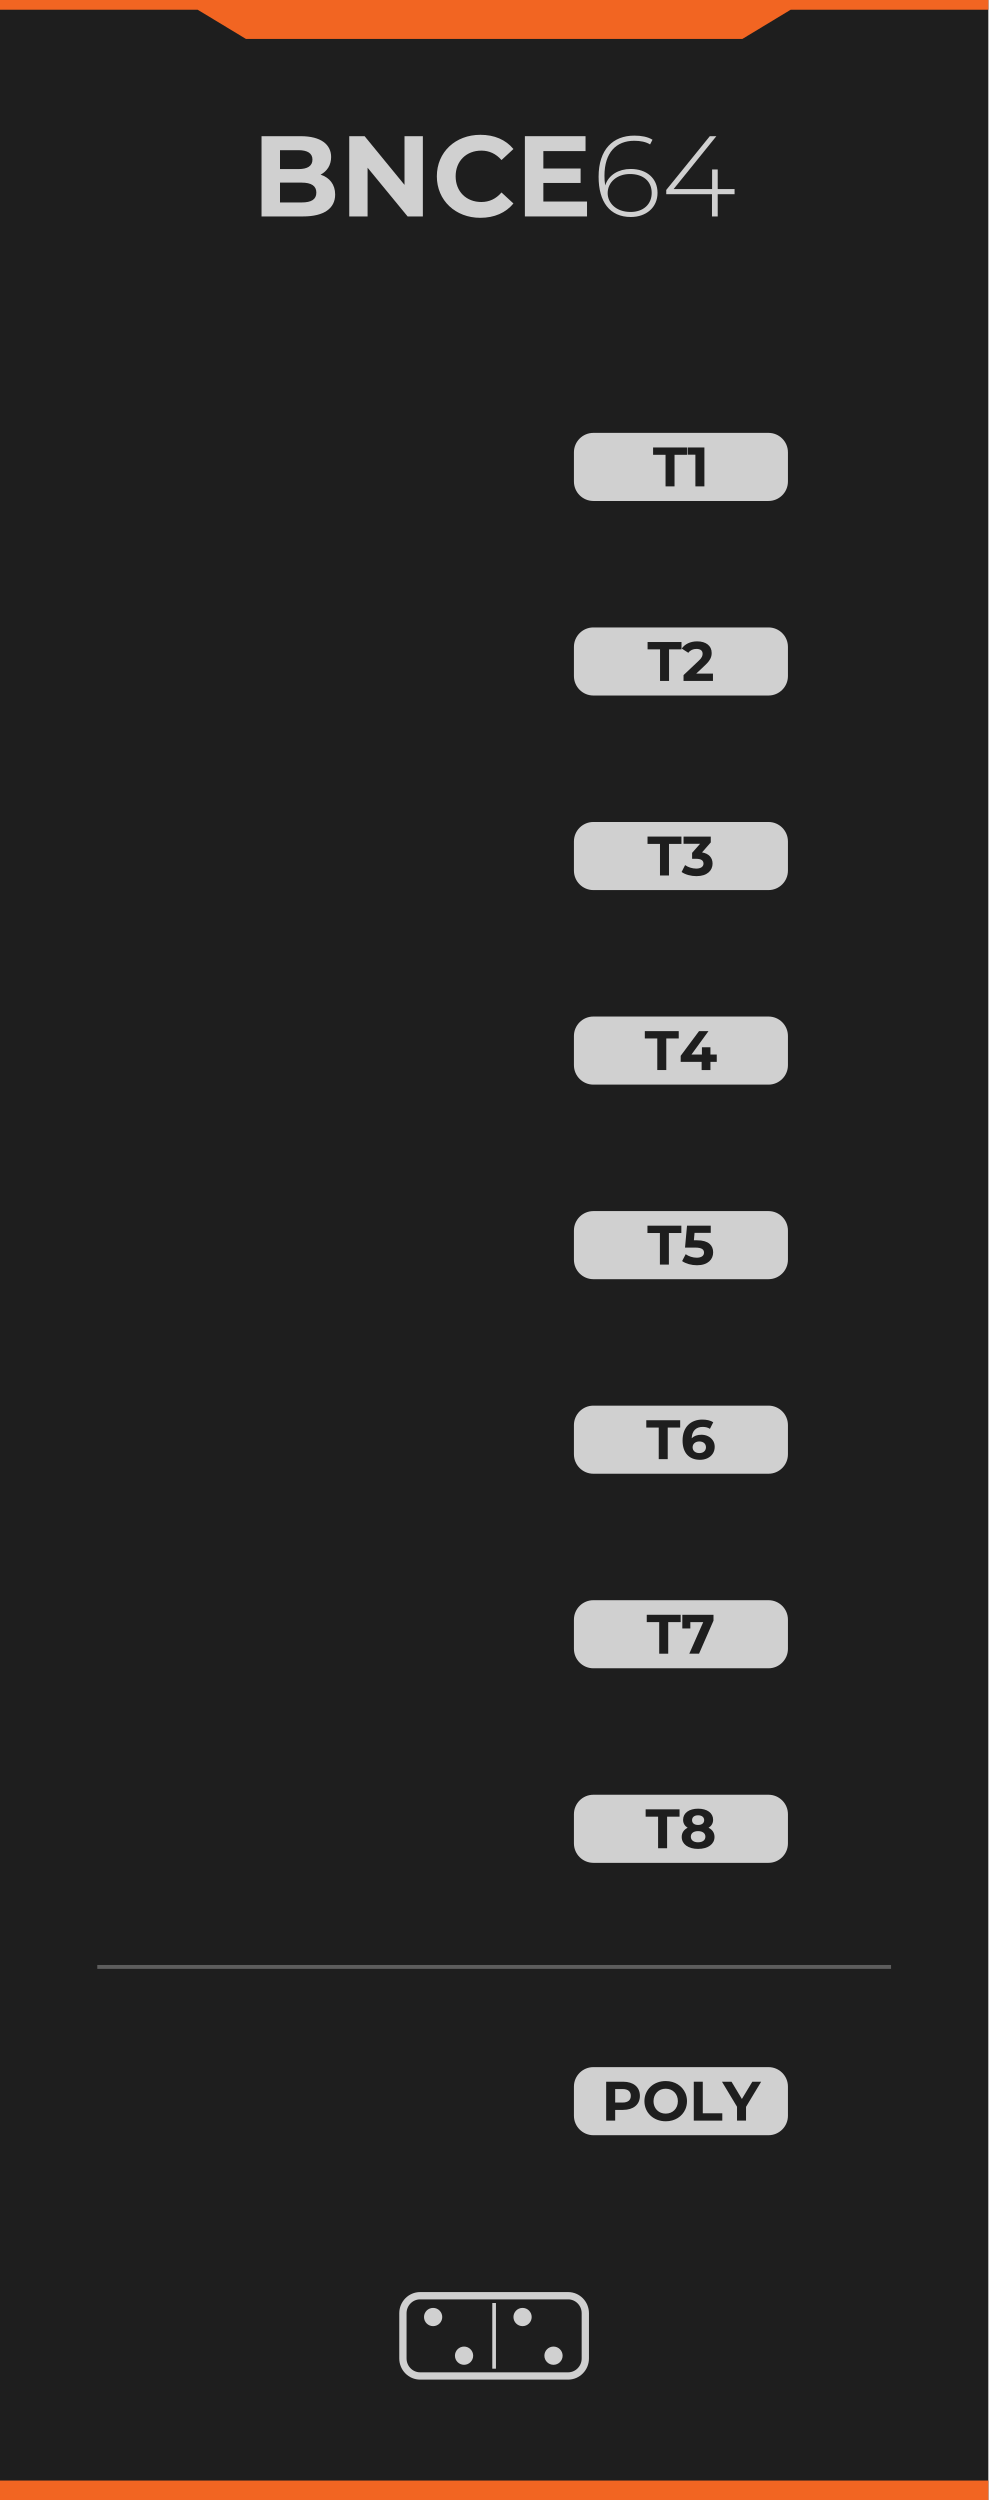
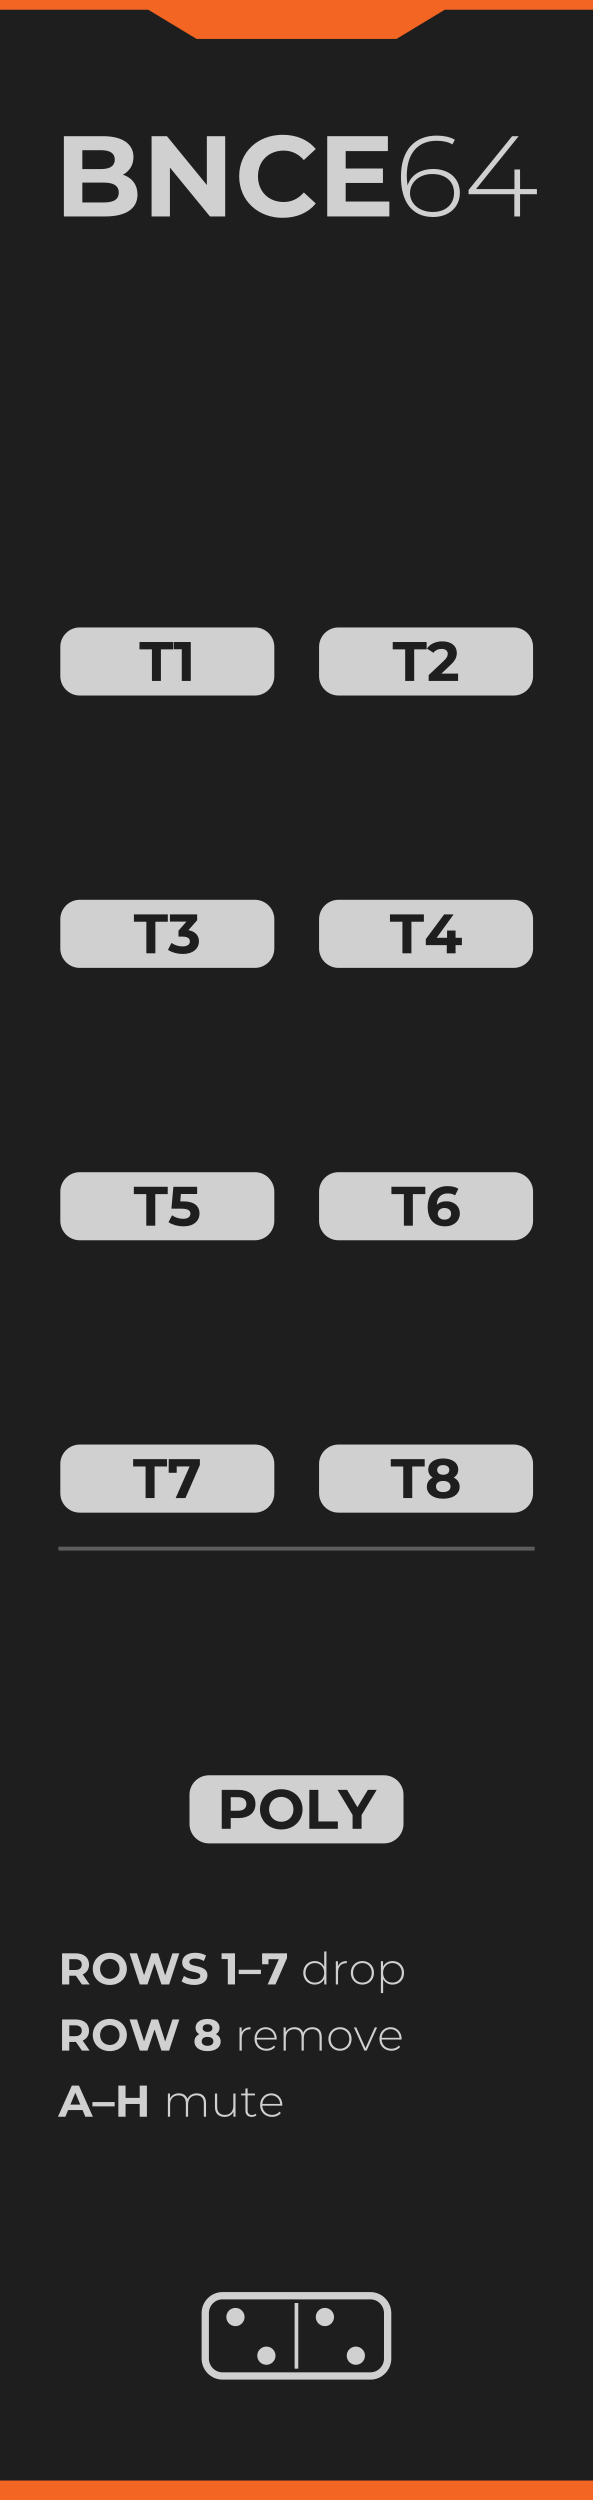
- <svg xmlns="http://www.w3.org/2000/svg" width="50.8mm" height="128.5mm" viewBox="0 0 50.8 128.5">
-   <rect width="50.8" height="128.5" fill="#1e1e1e" />
-   <polygon points="     0,0 50.8,0 50.8,0.5     40.64,0.5 38.16,2.0 12.64,2.0 10.16,0.5     0,0.5   " fill="#f26522" />
-   <rect x="0" y="127.5" width="50.8" height="1.0" fill="#f26522" />
+ <svg xmlns="http://www.w3.org/2000/svg" width="30.48mm" height="128.5mm" viewBox="0 0 30.48 128.5">
+   <rect width="30.48" height="128.5" fill="#1e1e1e" />
+   <polygon points="0,0 30.48,0 30.48,0.5 22.86,0.5 20.38,2.0 10.10,2.0 7.62,0.5 0,0.5" fill="#f26522" />
+   <rect x="0" y="127.5" width="30.48" height="1.0" fill="#f26522" />
  <g id="title">
-     <path fill="#d0d0d0" fill-rule="evenodd" d="M13.443 11.125H15.577C16.661 11.125 17.227 10.707 17.227 9.999C17.227 9.476 16.936 9.128 16.479 8.977C16.814 8.801 17.02 8.484 17.02 8.072C17.02 7.428 16.496 7.0 15.459 7.0H13.443ZM15.341 7.719C15.804 7.719 16.06 7.88 16.06 8.202C16.06 8.532 15.804 8.691 15.341 8.691H14.392V7.719ZM14.392 10.406V9.387H15.506C16.001 9.387 16.26 9.554 16.26 9.899C16.26 10.253 16.001 10.406 15.506 10.406Z" />
-     <path fill="#d0d0d0" fill-rule="evenodd" d="M17.951 11.125H18.894V8.621L20.951 11.125H21.735V7.0H20.792V9.503L18.741 7.0H17.951Z" />
-     <path fill="#d0d0d0" fill-rule="evenodd" d="M24.687 11.196C25.41 11.196 25.997 10.938 26.39 10.459L25.777 9.893C25.494 10.223 25.149 10.383 24.74 10.383C23.97 10.383 23.42 9.848 23.42 9.062C23.42 8.277 23.97 7.742 24.74 7.742C25.149 7.742 25.494 7.904 25.777 8.226L26.39 7.66C25.997 7.181 25.408 6.929 24.693 6.929C23.404 6.929 22.454 7.821 22.454 9.062C22.454 10.304 23.414 11.196 24.687 11.196Z" />
-     <path fill="#d0d0d0" fill-rule="evenodd" d="M26.979 11.125H30.173V10.359H27.928V9.404H29.843V8.662H27.928V7.766H30.097V7.0H26.979Z" />
-     <path fill="#d0d0d0" fill-rule="evenodd" d="M32.424 11.154C33.214 11.154 33.797 10.665 33.797 9.911C33.797 9.169 33.243 8.685 32.418 8.685C31.795 8.685 31.276 8.992 31.106 9.534C31.076 9.346 31.069 9.163 31.069 9.039C31.069 7.837 31.674 7.236 32.601 7.236C32.915 7.236 33.202 7.291 33.414 7.424L33.538 7.183C33.287 7.026 32.955 6.971 32.601 6.971C31.505 6.971 30.768 7.684 30.768 9.086C30.768 10.371 31.34 11.154 32.424 11.154ZM32.413 10.895C31.646 10.895 31.234 10.412 31.234 9.929C31.234 9.375 31.705 8.945 32.377 8.945C33.076 8.945 33.497 9.328 33.497 9.917C33.497 10.506 33.061 10.895 32.413 10.895Z" />
-     <path fill="#d0d0d0" fill-rule="evenodd" d="M34.245 9.982H36.596V11.125H36.891V9.982H37.757V9.717H36.891V8.709H36.602V9.717H34.625L36.82 7.0H36.484L34.245 9.764Z" />
+     <path fill="#d0d0d0" fill-rule="evenodd" d="M3.283 11.125H5.417C6.501 11.125 7.067 10.707 7.067 9.999C7.067 9.481 6.774 9.129 6.318 8.98C6.656 8.799 6.86 8.489 6.86 8.072C6.86 7.428 6.336 7.0 5.299 7.0H3.283ZM4.232 8.691V7.719H5.181C5.66 7.719 5.9 7.88 5.9 8.202C5.9 8.528 5.66 8.691 5.181 8.691ZM4.232 10.406V9.387H5.346C5.853 9.387 6.106 9.557 6.106 9.899C6.106 10.253 5.841 10.406 5.346 10.406Z" />
+     <path fill="#d0d0d0" fill-rule="evenodd" d="M7.791 11.125H8.734V8.615L10.791 11.125H11.575V7.0H10.632V9.51L8.581 7.0H7.791Z" />
+     <path fill="#d0d0d0" fill-rule="evenodd" d="M14.527 11.196C15.25 11.196 15.845 10.938 16.23 10.459L15.617 9.893C15.334 10.219 14.989 10.383 14.58 10.383C13.802 10.383 13.26 9.84 13.26 9.062C13.26 8.285 13.802 7.742 14.58 7.742C14.989 7.742 15.334 7.904 15.617 8.226L16.23 7.66C15.845 7.189 15.248 6.929 14.533 6.929C13.244 6.929 12.294 7.821 12.294 9.062C12.294 10.304 13.254 11.196 14.527 11.196Z" />
+     <path fill="#d0d0d0" fill-rule="evenodd" d="M16.819 11.125H20.013V10.359H17.768V9.404H19.683V8.662H17.768V7.766H19.937V7.0H16.819Z" />
+     <path fill="#d0d0d0" fill-rule="evenodd" d="M22.264 11.154C23.054 11.154 23.637 10.665 23.637 9.911C23.637 9.169 23.083 8.685 22.258 8.685C21.63 8.685 21.115 8.992 20.95 9.534C20.919 9.345 20.909 9.165 20.909 9.039C20.909 7.837 21.514 7.236 22.441 7.236C22.755 7.236 23.042 7.291 23.254 7.424L23.378 7.183C23.127 7.033 22.795 6.971 22.441 6.971C21.345 6.971 20.608 7.684 20.608 9.086C20.608 10.375 21.18 11.154 22.264 11.154ZM22.252 10.895C21.486 10.895 21.074 10.412 21.074 9.929C21.074 9.375 21.545 8.945 22.217 8.945C22.909 8.945 23.337 9.328 23.337 9.917C23.337 10.514 22.897 10.895 22.252 10.895Z" />
+     <path fill="#d0d0d0" fill-rule="evenodd" d="M24.085 9.982H26.436V11.125H26.731V9.982H27.597V9.717H26.731V8.709H26.442V9.717H24.468L26.66 7.0H26.324L24.085 9.764Z" />
  </g>
-   <rect x="29.5" y="22.25" width="11" height="3.5" rx="1.0" fill="#d0d0d0" />
-   <g transform="translate(29.5, 0)">
-     <path fill="#1e1e1e" fill-rule="evenodd" d="M4.709 25.0H5.171V23.377H5.811V23.0H4.069V23.377H4.709Z" />
-     <path fill="#1e1e1e" fill-rule="evenodd" d="M6.243 25.0H6.706V23.0H5.843V23.371H6.243Z" />
-   </g>
-   <rect x="29.5" y="32.25" width="11" height="3.5" rx="1.0" fill="#d0d0d0" />
-   <g transform="translate(29.5, 0)">
-     <path fill="#1e1e1e" fill-rule="evenodd" d="M4.426 35.0H4.889V33.377H5.529V33.0H3.786V33.377H4.426Z" />
-     <path fill="#1e1e1e" fill-rule="evenodd" d="M5.634 35.0H7.146V34.623H6.285L6.746 34.189C7.026 33.926 7.08 33.751 7.08 33.557C7.08 33.191 6.783 32.966 6.337 32.966C5.979 32.966 5.695 33.109 5.543 33.337L5.88 33.554C5.979 33.417 6.127 33.354 6.294 33.354C6.504 33.354 6.614 33.443 6.614 33.603C6.614 33.694 6.589 33.806 6.406 33.971L5.634 34.7Z" />
-   </g>
-   <rect x="29.5" y="42.25" width="11" height="3.5" rx="1.0" fill="#d0d0d0" />
-   <g transform="translate(29.5, 0)">
-     <path fill="#1e1e1e" fill-rule="evenodd" d="M4.423 45.0H4.886V43.377H5.526V43.0H3.783V43.377H4.423Z" />
-     <path fill="#1e1e1e" fill-rule="evenodd" d="M6.297 45.034C6.869 45.034 7.126 44.726 7.126 44.389C7.126 44.094 6.942 43.872 6.584 43.813L7.034 43.3V43.0H5.634V43.371H6.485L6.074 43.837V44.143H6.286C6.549 44.143 6.66 44.236 6.66 44.389C6.66 44.549 6.518 44.646 6.286 44.646C6.08 44.646 5.867 44.576 5.714 44.466L5.534 44.82C5.725 44.957 6.019 45.034 6.297 45.034Z" />
-   </g>
-   <rect x="29.5" y="52.25" width="11" height="3.5" rx="1.0" fill="#d0d0d0" />
-   <g transform="translate(29.5, 0)">
-     <path fill="#1e1e1e" fill-rule="evenodd" d="M4.284 55.0H4.747V53.377H5.387V53.0H3.644V53.377H4.284Z" />
-     <path fill="#1e1e1e" fill-rule="evenodd" d="M5.487 54.58H6.564V55.0H7.016V54.58H7.341V54.203H7.016V53.829H6.579V54.203H6.041L6.916 53.0H6.43L5.487 54.269Z" />
-   </g>
-   <rect x="29.5" y="62.25" width="11" height="3.5" rx="1.0" fill="#d0d0d0" />
-   <g transform="translate(29.5, 0)">
-     <path fill="#1e1e1e" fill-rule="evenodd" d="M4.419 65.0H4.881V63.377H5.521V63.0H3.779V63.377H4.419Z" />
-     <path fill="#1e1e1e" fill-rule="evenodd" d="M6.324 65.034C6.896 65.034 7.156 64.726 7.156 64.371C7.156 64.017 6.924 63.751 6.33 63.751H6.166L6.2 63.371H7.033V63.0H5.813L5.71 64.126H6.221C6.587 64.126 6.687 64.231 6.687 64.386C6.687 64.55 6.545 64.646 6.313 64.646C6.107 64.646 5.897 64.576 5.744 64.466L5.561 64.82C5.756 64.957 6.046 65.034 6.324 65.034Z" />
-   </g>
-   <rect x="29.5" y="72.25" width="11" height="3.5" rx="1.0" fill="#d0d0d0" />
-   <g transform="translate(29.5, 0)">
-     <path fill="#1e1e1e" fill-rule="evenodd" d="M4.359 75.0H4.821V73.377H5.461V73.0H3.719V73.377H4.359Z" />
-     <path fill="#1e1e1e" fill-rule="evenodd" d="M6.479 75.034C6.621 75.034 6.75 75.007 6.863 74.953C7.09 74.844 7.236 74.639 7.236 74.369C7.236 74.243 7.205 74.133 7.143 74.04C7.019 73.853 6.806 73.746 6.547 73.746C6.34 73.746 6.172 73.807 6.054 73.926L6.054 73.908C6.074 73.535 6.286 73.343 6.616 73.343C6.753 73.343 6.88 73.367 6.99 73.443L7.161 73.103C7.02 73.011 6.818 72.966 6.604 72.966C6.004 72.966 5.584 73.351 5.584 74.043C5.584 74.689 5.93 75.034 6.479 75.034ZM6.453 74.689C6.23 74.689 6.101 74.563 6.101 74.391C6.101 74.214 6.241 74.091 6.447 74.091C6.653 74.091 6.787 74.209 6.787 74.391C6.787 74.569 6.647 74.689 6.453 74.689Z" />
-   </g>
-   <rect x="29.5" y="82.25" width="11" height="3.5" rx="1.0" fill="#d0d0d0" />
-   <g transform="translate(29.5, 0)">
-     <path fill="#1e1e1e" fill-rule="evenodd" d="M4.383 85.0H4.846V83.377H5.486V83.0H3.743V83.377H4.383Z" />
-     <path fill="#1e1e1e" fill-rule="evenodd" d="M5.929 85.0H6.431L7.174 83.3V83.0H5.571V83.703H5.983V83.377H6.646Z" />
-   </g>
-   <rect x="29.5" y="92.25" width="11" height="3.5" rx="1.0" fill="#d0d0d0" />
-   <g transform="translate(29.5, 0)">
-     <path fill="#1e1e1e" fill-rule="evenodd" d="M4.326 95.0H4.789V93.377H5.429V93.0H3.686V93.377H4.326Z" />
-     <path fill="#1e1e1e" fill-rule="evenodd" d="M6.38 95.034C6.889 95.034 7.226 94.791 7.226 94.42C7.226 94.205 7.114 94.044 6.92 93.947C7.069 93.855 7.154 93.715 7.154 93.537C7.154 93.183 6.843 92.966 6.38 92.966C5.929 92.966 5.611 93.183 5.611 93.537C5.611 93.715 5.696 93.855 5.845 93.947C5.652 94.044 5.54 94.204 5.54 94.42C5.54 94.791 5.877 95.034 6.38 95.034ZM6.38 93.803C6.19 93.803 6.071 93.71 6.071 93.557C6.071 93.397 6.197 93.306 6.38 93.306C6.567 93.306 6.694 93.397 6.694 93.557C6.694 93.71 6.574 93.803 6.38 93.803ZM6.38 94.694C6.151 94.694 6.009 94.585 6.009 94.406C6.009 94.227 6.151 94.12 6.38 94.12C6.612 94.12 6.757 94.227 6.757 94.406C6.757 94.585 6.612 94.694 6.38 94.694Z" />
-   </g>
-   <rect x="5.0" y="101.0" width="40.8" height="0.2" fill="#d0d0d0" opacity="0.35" />
-   <rect x="29.5" y="106.25" width="11" height="3.5" rx="1.0" fill="#d0d0d0" />
-   <g transform="translate(29.5, 0)">
-     <path fill="#1e1e1e" fill-rule="evenodd" d="M1.657 109.0H2.12V108.449H2.523C3.06 108.449 3.391 108.171 3.391 107.726C3.391 107.274 3.06 107.0 2.523 107.0H1.657ZM2.497 107.377C2.783 107.377 2.923 107.505 2.923 107.726C2.923 107.943 2.783 108.071 2.497 108.071H2.12V107.377Z" />
-     <path fill="#1e1e1e" fill-rule="evenodd" d="M4.72 109.034C5.189 109.034 5.563 108.793 5.729 108.413C5.84 108.158 5.838 107.835 5.729 107.587C5.563 107.213 5.191 106.966 4.717 106.966C4.092 106.966 3.623 107.406 3.623 108.0C3.623 108.594 4.088 109.034 4.72 109.034ZM4.717 108.64C4.628 108.64 4.545 108.625 4.469 108.594C4.24 108.503 4.091 108.28 4.091 108.0C4.091 107.619 4.359 107.36 4.717 107.36C5.075 107.36 5.343 107.619 5.343 108.0C5.343 108.381 5.075 108.64 4.717 108.64Z" />
-     <path fill="#1e1e1e" fill-rule="evenodd" d="M6.16 109.0H7.626V108.623H6.623V107.0H6.16Z" />
-     <path fill="#1e1e1e" fill-rule="evenodd" d="M8.383 109.0H8.846V108.292L9.623 107.0H9.169L8.633 107.888L8.1 107.0H7.609L8.383 108.287Z" />
-   </g>
-   <g transform="translate(20.71,118.0) scale(0.75)">
+   <rect x="3.10" y="32.25" width="11" height="3.5" rx="1" fill="#d0d0d0" />
+   <path fill="#1e1e1e" fill-rule="evenodd" d="M7.809 35.0H8.271V33.377H8.911V33.0H7.169V33.377H7.809Z" />
+   <path fill="#1e1e1e" fill-rule="evenodd" d="M9.343 35.0H9.806V33.0H8.943V33.371H9.343Z" />
+   <rect x="16.40" y="32.25" width="11" height="3.5" rx="1" fill="#d0d0d0" />
+   <path fill="#1e1e1e" fill-rule="evenodd" d="M20.826 35.0H21.289V33.377H21.929V33.0H20.186V33.377H20.826Z" />
+   <path fill="#1e1e1e" fill-rule="evenodd" d="M22.034 35.0H23.546V34.623H22.686L23.146 34.189C23.426 33.931 23.48 33.751 23.48 33.557C23.48 33.191 23.183 32.966 22.737 32.966C22.375 32.966 22.099 33.109 21.943 33.337L22.28 33.554C22.375 33.417 22.523 33.354 22.694 33.354C22.904 33.354 23.014 33.447 23.014 33.603C23.014 33.698 22.985 33.804 22.806 33.971L22.034 34.7Z" />
+   <rect x="3.10" y="46.25" width="11" height="3.5" rx="1" fill="#d0d0d0" />
+   <path fill="#1e1e1e" fill-rule="evenodd" d="M7.523 49.0H7.986V47.377H8.626V47.0H6.883V47.377H7.523Z" />
+   <path fill="#1e1e1e" fill-rule="evenodd" d="M9.397 49.034C9.963 49.034 10.226 48.726 10.226 48.389C10.226 48.091 10.041 47.872 9.683 47.811L10.134 47.3V47.0H8.734V47.371H9.583L9.174 47.837V48.143H9.386C9.649 48.143 9.76 48.24 9.76 48.389C9.76 48.552 9.618 48.646 9.386 48.646C9.176 48.646 8.967 48.58 8.814 48.466L8.634 48.82C8.829 48.957 9.115 49.034 9.397 49.034Z" />
+   <rect x="16.40" y="46.25" width="11" height="3.5" rx="1" fill="#d0d0d0" />
+   <path fill="#1e1e1e" fill-rule="evenodd" d="M20.684 49.0H21.147V47.377H21.787V47.0H20.044V47.377H20.684Z" />
+   <path fill="#1e1e1e" fill-rule="evenodd" d="M21.887 48.58H22.964V49.0H23.416V48.58H23.741V48.203H23.416V47.829H22.979V48.203H22.444L23.316 47.0H22.83L21.887 48.269Z" />
+   <rect x="3.10" y="60.25" width="11" height="3.5" rx="1" fill="#d0d0d0" />
+   <path fill="#1e1e1e" fill-rule="evenodd" d="M7.519 63.0H7.981V61.377H8.621V61.0H6.879V61.377H7.519Z" />
+   <path fill="#1e1e1e" fill-rule="evenodd" d="M9.424 63.034C9.996 63.034 10.256 62.726 10.256 62.371C10.256 62.017 10.019 61.751 9.43 61.751H9.267L9.299 61.371H10.133V61.0H8.913L8.81 62.126H9.321C9.681 62.126 9.787 62.231 9.787 62.386C9.787 62.55 9.645 62.646 9.413 62.646C9.207 62.646 8.997 62.58 8.844 62.466L8.661 62.82C8.856 62.957 9.146 63.034 9.424 63.034Z" />
+   <rect x="16.40" y="60.25" width="11" height="3.5" rx="1" fill="#d0d0d0" />
+   <path fill="#1e1e1e" fill-rule="evenodd" d="M20.759 63.0H21.221V61.377H21.861V61.0H20.119V61.377H20.759Z" />
+   <path fill="#1e1e1e" fill-rule="evenodd" d="M22.879 63.034C23.301 63.034 23.636 62.78 23.636 62.369C23.636 61.991 23.336 61.746 22.947 61.746C22.736 61.746 22.571 61.806 22.453 61.926C22.464 61.541 22.68 61.343 23.016 61.343C23.149 61.343 23.28 61.367 23.39 61.443L23.561 61.103C23.42 61.011 23.218 60.966 23.004 60.966C22.404 60.966 21.984 61.351 21.984 62.043C21.984 62.69 22.326 63.034 22.879 63.034ZM22.853 62.689C22.632 62.689 22.501 62.563 22.501 62.391C22.501 62.216 22.641 62.091 22.847 62.091C23.053 62.091 23.187 62.209 23.187 62.391C23.187 62.574 23.047 62.689 22.853 62.689Z" />
+   <rect x="3.10" y="74.25" width="11" height="3.5" rx="1" fill="#d0d0d0" />
+   <path fill="#1e1e1e" fill-rule="evenodd" d="M7.483 77.0H7.946V75.377H8.586V75.0H6.843V75.377H7.483Z" />
+   <path fill="#1e1e1e" fill-rule="evenodd" d="M9.029 77.0H9.531L10.274 75.3V75.0H8.671V75.703H9.083V75.377H9.746Z" />
+   <rect x="16.40" y="74.25" width="11" height="3.5" rx="1" fill="#d0d0d0" />
+   <path fill="#1e1e1e" fill-rule="evenodd" d="M20.726 77.0H21.189V75.377H21.829V75.0H20.086V75.377H20.726Z" />
+   <path fill="#1e1e1e" fill-rule="evenodd" d="M22.78 77.034C23.289 77.034 23.626 76.797 23.626 76.42C23.626 76.207 23.514 76.044 23.32 75.949C23.469 75.857 23.554 75.716 23.554 75.537C23.554 75.183 23.243 74.966 22.78 74.966C22.323 74.966 22.011 75.183 22.011 75.537C22.011 75.716 22.094 75.853 22.243 75.949C22.052 76.044 21.94 76.207 21.94 76.42C21.94 76.797 22.277 77.034 22.78 77.034ZM22.78 75.803C22.593 75.803 22.471 75.71 22.471 75.557C22.471 75.397 22.593 75.306 22.78 75.306C22.967 75.306 23.094 75.397 23.094 75.557C23.094 75.71 22.974 75.803 22.78 75.803ZM22.78 76.694C22.551 76.694 22.409 76.585 22.409 76.406C22.409 76.227 22.551 76.12 22.78 76.12C23.012 76.12 23.157 76.227 23.157 76.406C23.157 76.585 23.012 76.694 22.78 76.694Z" />
+   <rect x="9.74" y="91.25" width="11" height="3.5" rx="1" fill="#d0d0d0" />
+   <path fill="#1e1e1e" fill-rule="evenodd" d="M11.397 94.0H11.86V93.449H12.263C12.794 93.449 13.131 93.171 13.131 92.726C13.131 92.274 12.794 92.0 12.263 92.0H11.397ZM11.86 93.071V92.377H12.237C12.519 92.377 12.663 92.505 12.663 92.726C12.663 92.943 12.519 93.071 12.237 93.071Z" />
+   <path fill="#1e1e1e" fill-rule="evenodd" d="M14.457 94.034C15.09 94.034 15.551 93.594 15.551 93.0C15.551 92.406 15.09 91.966 14.457 91.966C13.825 91.966 13.363 92.406 13.363 93.0C13.363 93.594 13.825 94.034 14.457 94.034ZM14.457 93.64C14.103 93.64 13.831 93.377 13.831 93.0C13.831 92.623 14.103 92.36 14.457 92.36C14.811 92.36 15.083 92.623 15.083 93.0C15.083 93.377 14.811 93.64 14.457 93.64Z" />
+   <path fill="#1e1e1e" fill-rule="evenodd" d="M15.9 94.0H17.366V93.623H16.363V92.0H15.9Z" />
+   <path fill="#1e1e1e" fill-rule="evenodd" d="M18.123 94.0H18.586V93.291L19.363 92.0H18.909L18.371 92.889L17.84 92.0H17.349L18.123 93.289Z" />
+   <rect x="3.0" y="79.50" width="24.48" height="0.2" fill="#d0d0d0" opacity="0.35" />
+   <path fill="#d0d0d0" fill-rule="evenodd" d="M3.19 102.0H3.56V101.554H3.901L4.209 102.0H4.607L4.25 101.486C4.458 101.394 4.577 101.218 4.577 100.981C4.577 100.621 4.318 100.4 3.873 100.4H3.19ZM3.56 101.259V100.702H3.862C4.087 100.702 4.202 100.804 4.202 100.981C4.202 101.154 4.087 101.259 3.862 101.259Z" />
+   <path fill="#d0d0d0" fill-rule="evenodd" d="M5.645 102.027C6.15 102.027 6.52 101.675 6.52 101.2C6.52 100.725 6.15 100.373 5.645 100.373C5.139 100.373 4.769 100.725 4.769 101.2C4.769 101.675 5.139 102.027 5.645 102.027ZM5.645 101.712C5.361 101.712 5.144 101.502 5.144 101.2C5.144 100.898 5.361 100.688 5.645 100.688C5.928 100.688 6.145 100.898 6.145 101.2C6.145 101.502 5.928 101.712 5.645 101.712Z" />
+   <path fill="#d0d0d0" fill-rule="evenodd" d="M7.185 102.0H7.581L7.944 100.917L8.296 102.0H8.694L9.217 100.4H8.863L8.49 101.534L8.125 100.4H7.782L7.405 101.525L7.043 100.4H6.659Z" />
+   <path fill="#d0d0d0" fill-rule="evenodd" d="M9.983 102.027C10.44 102.027 10.662 101.801 10.662 101.531C10.662 101.112 10.189 101.094 9.914 101.014C9.805 100.982 9.731 100.935 9.731 100.853C9.731 100.752 9.816 100.67 10.035 100.67C10.176 100.67 10.33 100.71 10.479 100.795L10.593 100.514C10.444 100.423 10.239 100.373 10.038 100.373C9.585 100.373 9.363 100.597 9.363 100.871C9.363 101.206 9.666 101.292 9.928 101.35C10.125 101.393 10.294 101.431 10.294 101.559C10.294 101.659 10.205 101.73 9.985 101.73C9.793 101.73 9.591 101.661 9.457 101.563L9.331 101.842C9.475 101.952 9.727 102.027 9.983 102.027Z" />
+   <path fill="#d0d0d0" fill-rule="evenodd" d="M11.709 102.0H12.079V100.4H11.389V100.697H11.709Z" />
+   <path fill="#d0d0d0" fill-rule="evenodd" d="M12.269 101.467H13.411V101.246H12.269Z" />
+   <path fill="#d0d0d0" fill-rule="evenodd" d="M13.757 102.0H14.159L14.753 100.64V100.4H13.471V100.962H13.8V100.702H14.33Z" />
+   <path fill="#d0d0d0" fill-rule="evenodd" d="M16.177 102.009C16.394 102.009 16.575 101.902 16.666 101.719V102.0H16.778V100.304H16.664V101.081C16.566 100.901 16.387 100.798 16.177 100.798C15.843 100.798 15.587 101.042 15.587 101.403C15.587 101.76 15.843 102.009 16.177 102.009ZM16.184 101.906C15.91 101.906 15.704 101.701 15.704 101.403C15.704 101.102 15.91 100.901 16.184 100.901C16.458 100.901 16.664 101.102 16.664 101.403C16.664 101.701 16.458 101.906 16.184 101.906Z" />
+   <path fill="#d0d0d0" fill-rule="evenodd" d="M17.261 102.0H17.375V101.378C17.375 101.083 17.533 100.907 17.798 100.907C17.807 100.907 17.816 100.91 17.825 100.91V100.798C17.6 100.798 17.443 100.894 17.37 101.067V100.807H17.261Z" />
+   <path fill="#d0d0d0" fill-rule="evenodd" d="M18.627 102.009C18.97 102.009 19.224 101.755 19.224 101.403C19.224 101.047 18.97 100.798 18.627 100.798C18.285 100.798 18.031 101.047 18.031 101.403C18.031 101.755 18.285 102.009 18.627 102.009ZM18.627 101.906C18.353 101.906 18.147 101.701 18.147 101.403C18.147 101.102 18.353 100.901 18.627 100.901C18.902 100.901 19.107 101.102 19.107 101.403C19.107 101.701 18.902 101.906 18.627 101.906Z" />
+   <path fill="#d0d0d0" fill-rule="evenodd" d="M20.177 102.009C20.515 102.009 20.767 101.765 20.767 101.403C20.767 101.285 20.741 101.179 20.689 101.088C20.586 100.905 20.403 100.798 20.177 100.798C19.961 100.798 19.782 100.905 19.688 101.088V100.807H19.578V102.443H19.693V101.726C19.787 101.906 19.967 102.009 20.177 102.009ZM20.17 101.906C19.896 101.906 19.69 101.705 19.69 101.403C19.69 101.106 19.896 100.901 20.17 100.901C20.445 100.901 20.653 101.106 20.653 101.403C20.653 101.705 20.445 101.906 20.17 101.906Z" />
+   <path fill="#d0d0d0" fill-rule="evenodd" d="M3.19 105.4H3.56V104.954H3.901L4.209 105.4H4.607L4.25 104.886C4.458 104.794 4.577 104.618 4.577 104.381C4.577 104.021 4.318 103.8 3.873 103.8H3.19ZM3.56 104.659V104.102H3.862C4.087 104.102 4.202 104.204 4.202 104.381C4.202 104.554 4.087 104.659 3.862 104.659Z" />
+   <path fill="#d0d0d0" fill-rule="evenodd" d="M5.645 105.427C6.15 105.427 6.52 105.075 6.52 104.6C6.52 104.125 6.15 103.773 5.645 103.773C5.139 103.773 4.769 104.125 4.769 104.6C4.769 105.075 5.139 105.427 5.645 105.427ZM5.645 105.112C5.361 105.112 5.144 104.902 5.144 104.6C5.144 104.298 5.361 104.088 5.645 104.088C5.928 104.088 6.145 104.298 6.145 104.6C6.145 104.902 5.928 105.112 5.645 105.112Z" />
+   <path fill="#d0d0d0" fill-rule="evenodd" d="M7.185 105.4H7.581L7.944 104.317L8.296 105.4H8.694L9.217 103.8H8.863L8.49 104.934L8.125 103.8H7.782L7.405 104.925L7.043 103.8H6.659Z" />
+   <path fill="#d0d0d0" fill-rule="evenodd" d="M10.666 105.427C11.073 105.427 11.343 105.238 11.343 104.936C11.343 104.765 11.254 104.635 11.098 104.559C11.217 104.486 11.286 104.373 11.286 104.23C11.286 103.946 11.037 103.773 10.666 103.773C10.301 103.773 10.051 103.946 10.051 104.23C10.051 104.373 10.118 104.483 10.237 104.559C10.084 104.635 9.994 104.765 9.994 104.936C9.994 105.238 10.264 105.427 10.666 105.427ZM10.666 104.442C10.517 104.442 10.419 104.368 10.419 104.246C10.419 104.118 10.517 104.045 10.666 104.045C10.816 104.045 10.918 104.118 10.918 104.246C10.918 104.368 10.822 104.442 10.666 104.442ZM10.666 105.155C10.483 105.155 10.369 105.068 10.369 104.925C10.369 104.781 10.483 104.696 10.666 104.696C10.852 104.696 10.968 104.781 10.968 104.925C10.968 105.068 10.852 105.155 10.666 105.155Z" />
+   <path fill="#d0d0d0" fill-rule="evenodd" d="M12.312 105.4H12.426V104.778C12.426 104.483 12.584 104.307 12.849 104.307C12.858 104.307 12.867 104.31 12.877 104.31V104.198C12.651 104.198 12.495 104.294 12.422 104.467V104.207H12.312Z" />
+   <path fill="#d0d0d0" fill-rule="evenodd" d="M13.697 105.409C13.88 105.409 14.041 105.343 14.147 105.215L14.081 105.139C13.99 105.252 13.852 105.306 13.699 105.306C13.416 105.306 13.208 105.114 13.194 104.831H14.221C14.221 104.822 14.223 104.808 14.223 104.799C14.223 104.442 13.978 104.198 13.654 104.198C13.325 104.198 13.082 104.447 13.082 104.803C13.082 105.155 13.336 105.409 13.697 105.409ZM13.197 104.742C13.215 104.486 13.402 104.298 13.654 104.298C13.905 104.298 14.095 104.486 14.113 104.742Z" />
+   <path fill="#d0d0d0" fill-rule="evenodd" d="M14.577 105.4H14.691V104.765C14.691 104.481 14.857 104.301 15.128 104.301C15.363 104.301 15.501 104.444 15.501 104.712V105.4H15.615V104.765C15.615 104.481 15.78 104.301 16.051 104.301C16.286 104.301 16.424 104.444 16.424 104.712V105.4H16.538V104.703C16.538 104.368 16.352 104.198 16.063 104.198C15.831 104.198 15.66 104.312 15.581 104.486C15.517 104.294 15.357 104.198 15.144 104.198C14.928 104.198 14.766 104.296 14.687 104.461V104.207H14.577Z" />
+   <path fill="#d0d0d0" fill-rule="evenodd" d="M17.475 105.409C17.818 105.409 18.072 105.155 18.072 104.803C18.072 104.447 17.818 104.198 17.475 104.198C17.133 104.198 16.879 104.447 16.879 104.803C16.879 105.155 17.133 105.409 17.475 105.409ZM17.475 105.306C17.201 105.306 16.995 105.101 16.995 104.803C16.995 104.502 17.201 104.301 17.475 104.301C17.75 104.301 17.955 104.502 17.955 104.803C17.955 105.101 17.75 105.306 17.475 105.306Z" />
+   <path fill="#d0d0d0" fill-rule="evenodd" d="M18.728 105.4H18.845L19.384 104.207H19.267L18.787 105.274L18.312 104.207H18.191Z" />
+   <path fill="#d0d0d0" fill-rule="evenodd" d="M20.118 105.409C20.301 105.409 20.461 105.343 20.568 105.215L20.502 105.139C20.41 105.252 20.272 105.306 20.12 105.306C19.837 105.306 19.629 105.114 19.615 104.831H20.641C20.641 104.822 20.643 104.808 20.643 104.799C20.643 104.442 20.399 104.198 20.074 104.198C19.745 104.198 19.503 104.447 19.503 104.803C19.503 105.155 19.757 105.409 20.118 105.409ZM19.617 104.742C19.635 104.486 19.823 104.298 20.074 104.298C20.326 104.298 20.515 104.486 20.534 104.742Z" />
+   <path fill="#d0d0d0" fill-rule="evenodd" d="M2.979 108.8H3.359L3.501 108.457H4.243L4.385 108.8H4.774L4.058 107.2H3.693ZM3.617 108.176 3.873 107.566 4.127 108.176Z" />
+   <path fill="#d0d0d0" fill-rule="evenodd" d="M4.751 108.267H5.894V108.046H4.751Z" />
+   <path fill="#d0d0d0" fill-rule="evenodd" d="M7.181 108.8H7.551V107.2H7.181V107.831H6.454V107.2H6.083V108.8H6.454V108.144H7.181Z" />
+   <path fill="#d0d0d0" fill-rule="evenodd" d="M8.63 108.8H8.744V108.165C8.744 107.881 8.909 107.701 9.181 107.701C9.415 107.701 9.553 107.844 9.553 108.112V108.8H9.667V108.165C9.667 107.881 9.833 107.701 10.104 107.701C10.339 107.701 10.477 107.844 10.477 108.112V108.8H10.591V108.103C10.591 107.768 10.405 107.598 10.115 107.598C9.884 107.598 9.712 107.712 9.633 107.886C9.569 107.694 9.41 107.598 9.197 107.598C8.98 107.598 8.819 107.696 8.739 107.861V107.607H8.63Z" />
+   <path fill="#d0d0d0" fill-rule="evenodd" d="M11.546 108.809C11.757 108.809 11.917 108.711 11.997 108.546V108.8H12.106V107.607H11.992V108.242C11.992 108.526 11.827 108.706 11.555 108.706C11.306 108.706 11.162 108.563 11.162 108.295V107.607H11.048V108.304C11.048 108.639 11.242 108.809 11.546 108.809Z" />
+   <path fill="#d0d0d0" fill-rule="evenodd" d="M12.938 108.809C13.03 108.809 13.122 108.782 13.183 108.725L13.135 108.645C13.086 108.689 13.024 108.711 12.95 108.711C12.803 108.711 12.728 108.626 12.728 108.473V107.705H13.107V107.607H12.728V107.346H12.614V107.607H12.394V107.705H12.614V108.485C12.614 108.686 12.728 108.809 12.938 108.809Z" />
+   <path fill="#d0d0d0" fill-rule="evenodd" d="M13.985 108.809C14.168 108.809 14.329 108.743 14.435 108.615L14.369 108.539C14.278 108.652 14.14 108.706 13.987 108.706C13.704 108.706 13.496 108.514 13.482 108.231H14.509C14.509 108.222 14.511 108.208 14.511 108.199C14.511 107.842 14.266 107.598 13.942 107.598C13.613 107.598 13.37 107.847 13.37 108.203C13.37 108.555 13.624 108.809 13.985 108.809ZM13.485 108.142C13.503 107.886 13.69 107.698 13.942 107.698C14.193 107.698 14.383 107.886 14.401 108.142Z" />
+   <g transform="translate(10.55,118.0) scale(0.75)">
    <rect x="0" y="0" width="12.5" height="5.5" rx="1.18" ry="1.2" fill="none" stroke="#d0d0d0" stroke-width="0.5" />
    <rect x="6.125" y="0.5" width="0.25" height="4.5" fill="#d0d0d0" />
    <circle cx="2.07" cy="1.46" r="0.625" fill="#d0d0d0" />
    <circle cx="4.19" cy="4.11" r="0.625" fill="#d0d0d0" />
    <circle cx="8.20" cy="1.46" r="0.625" fill="#d0d0d0" />
    <circle cx="10.32" cy="4.11" r="0.625" fill="#d0d0d0" />
  </g>
</svg>
